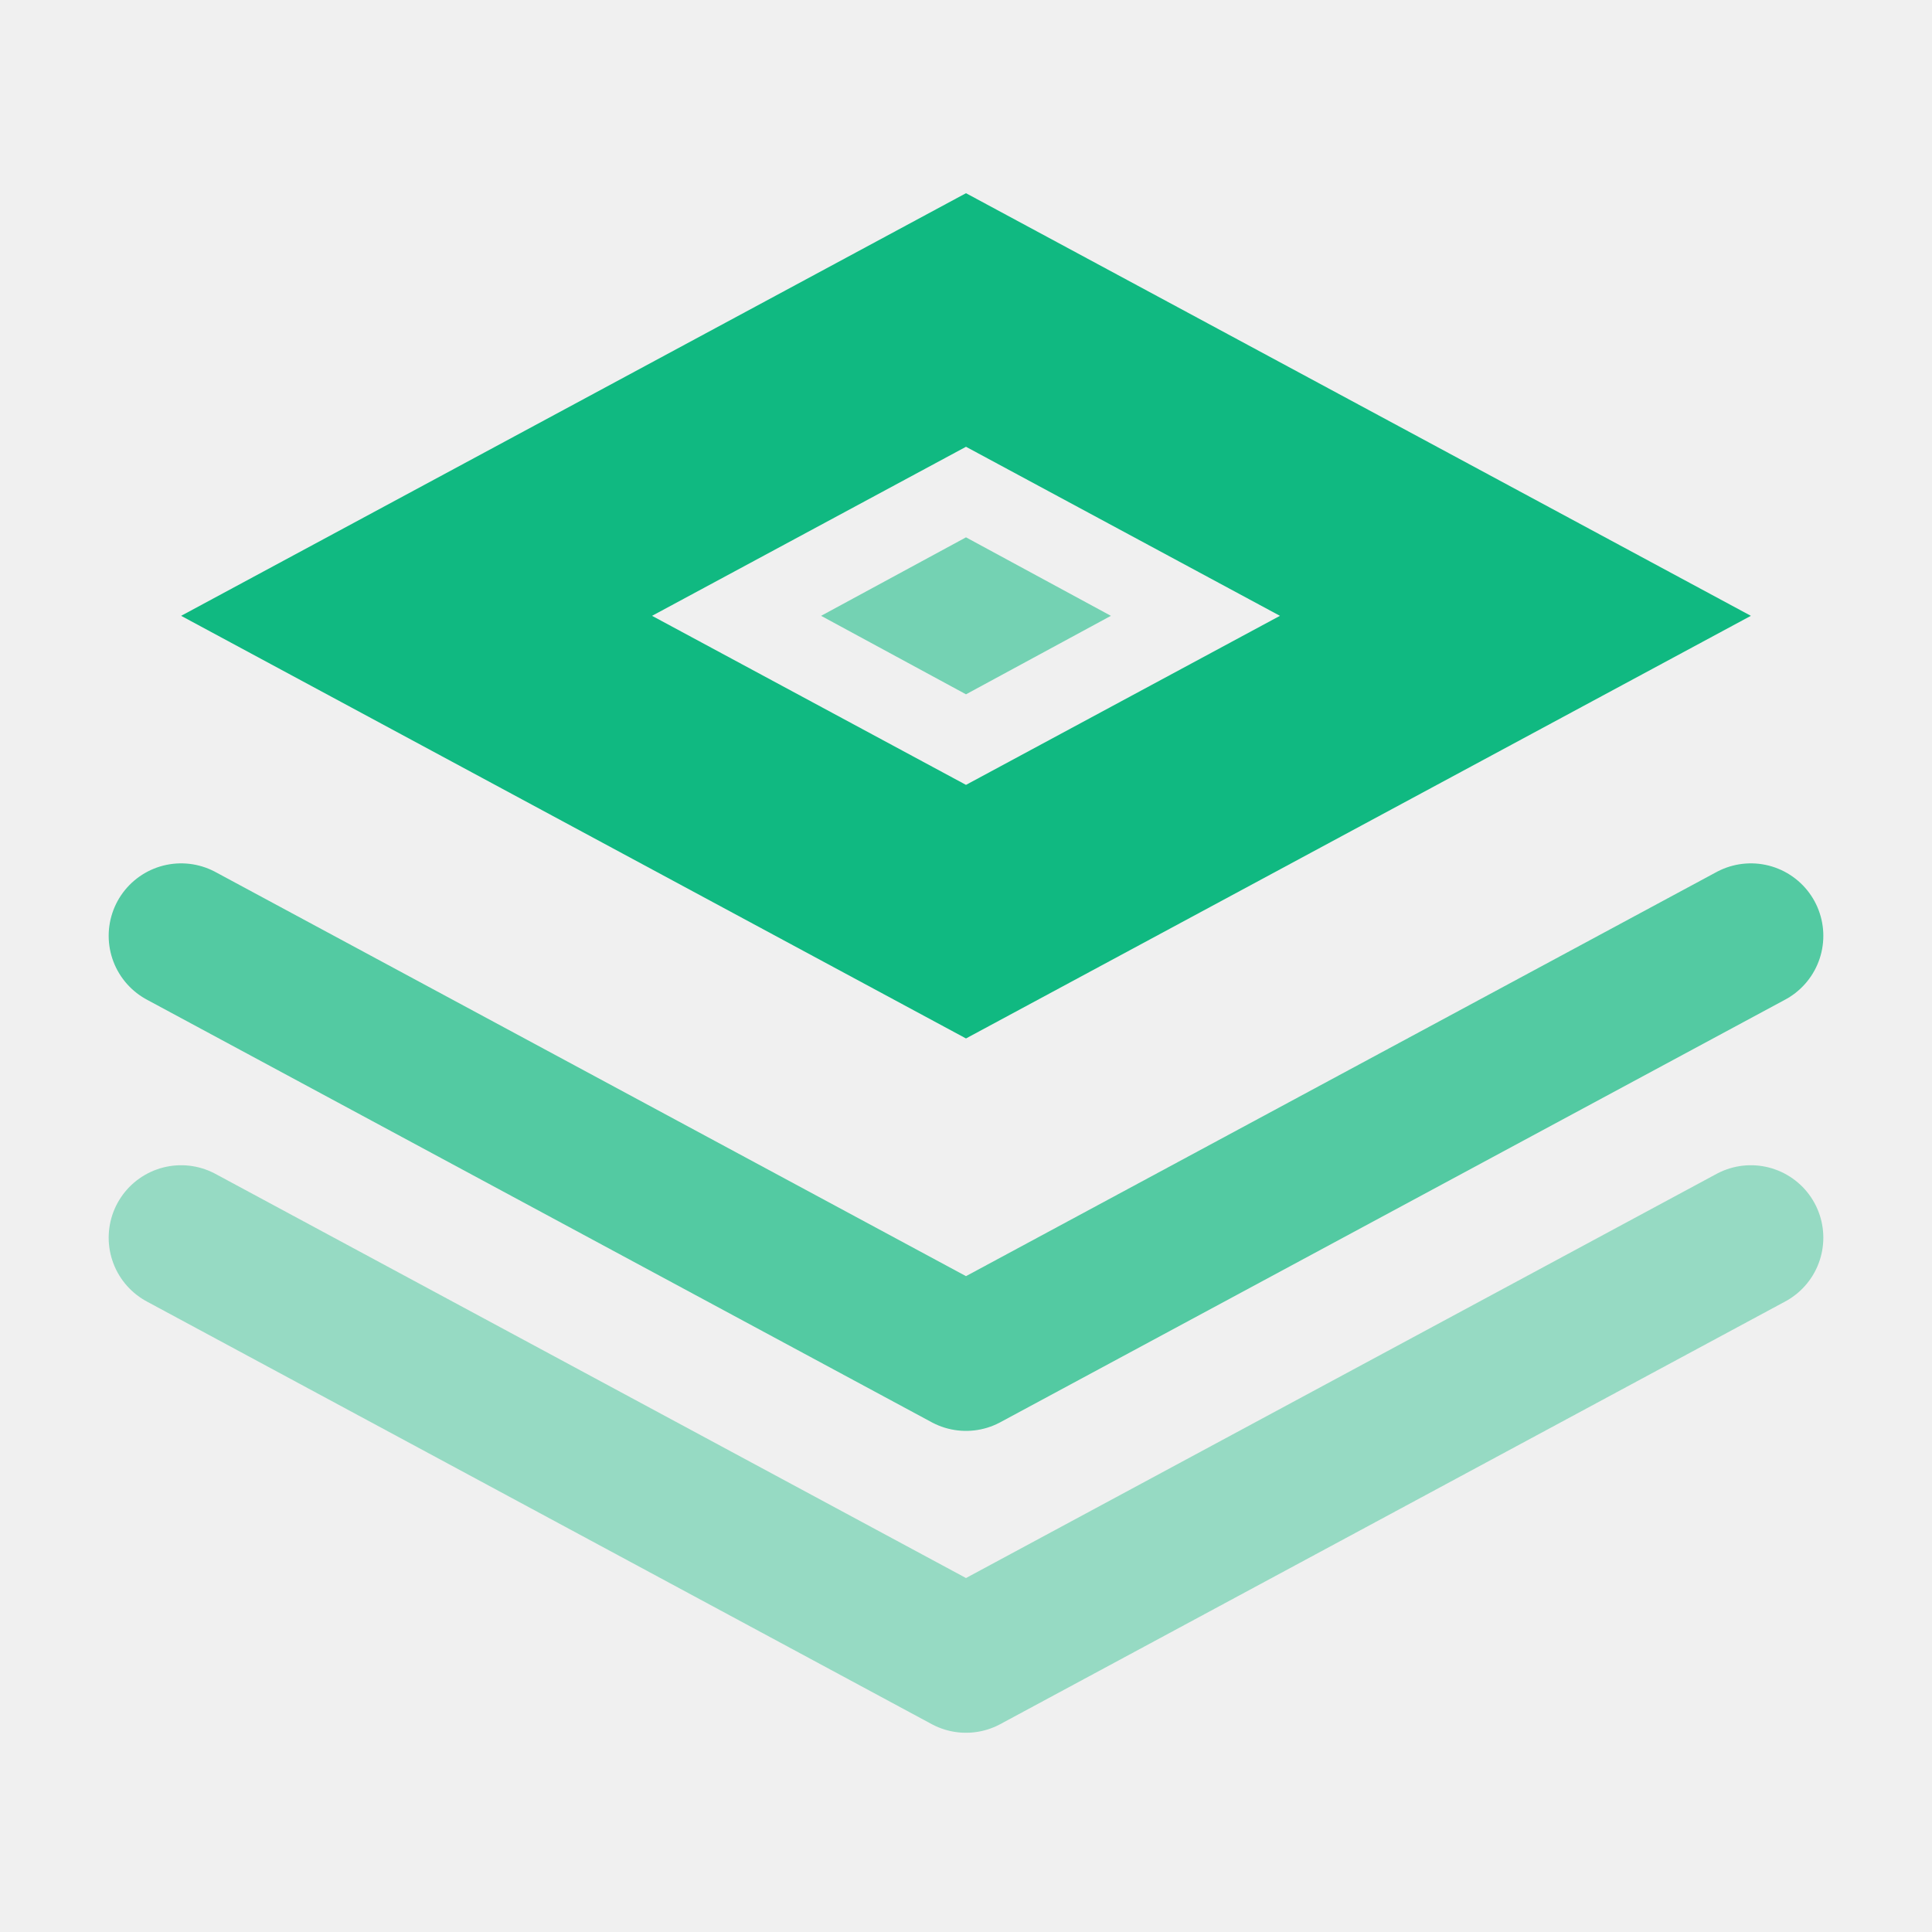
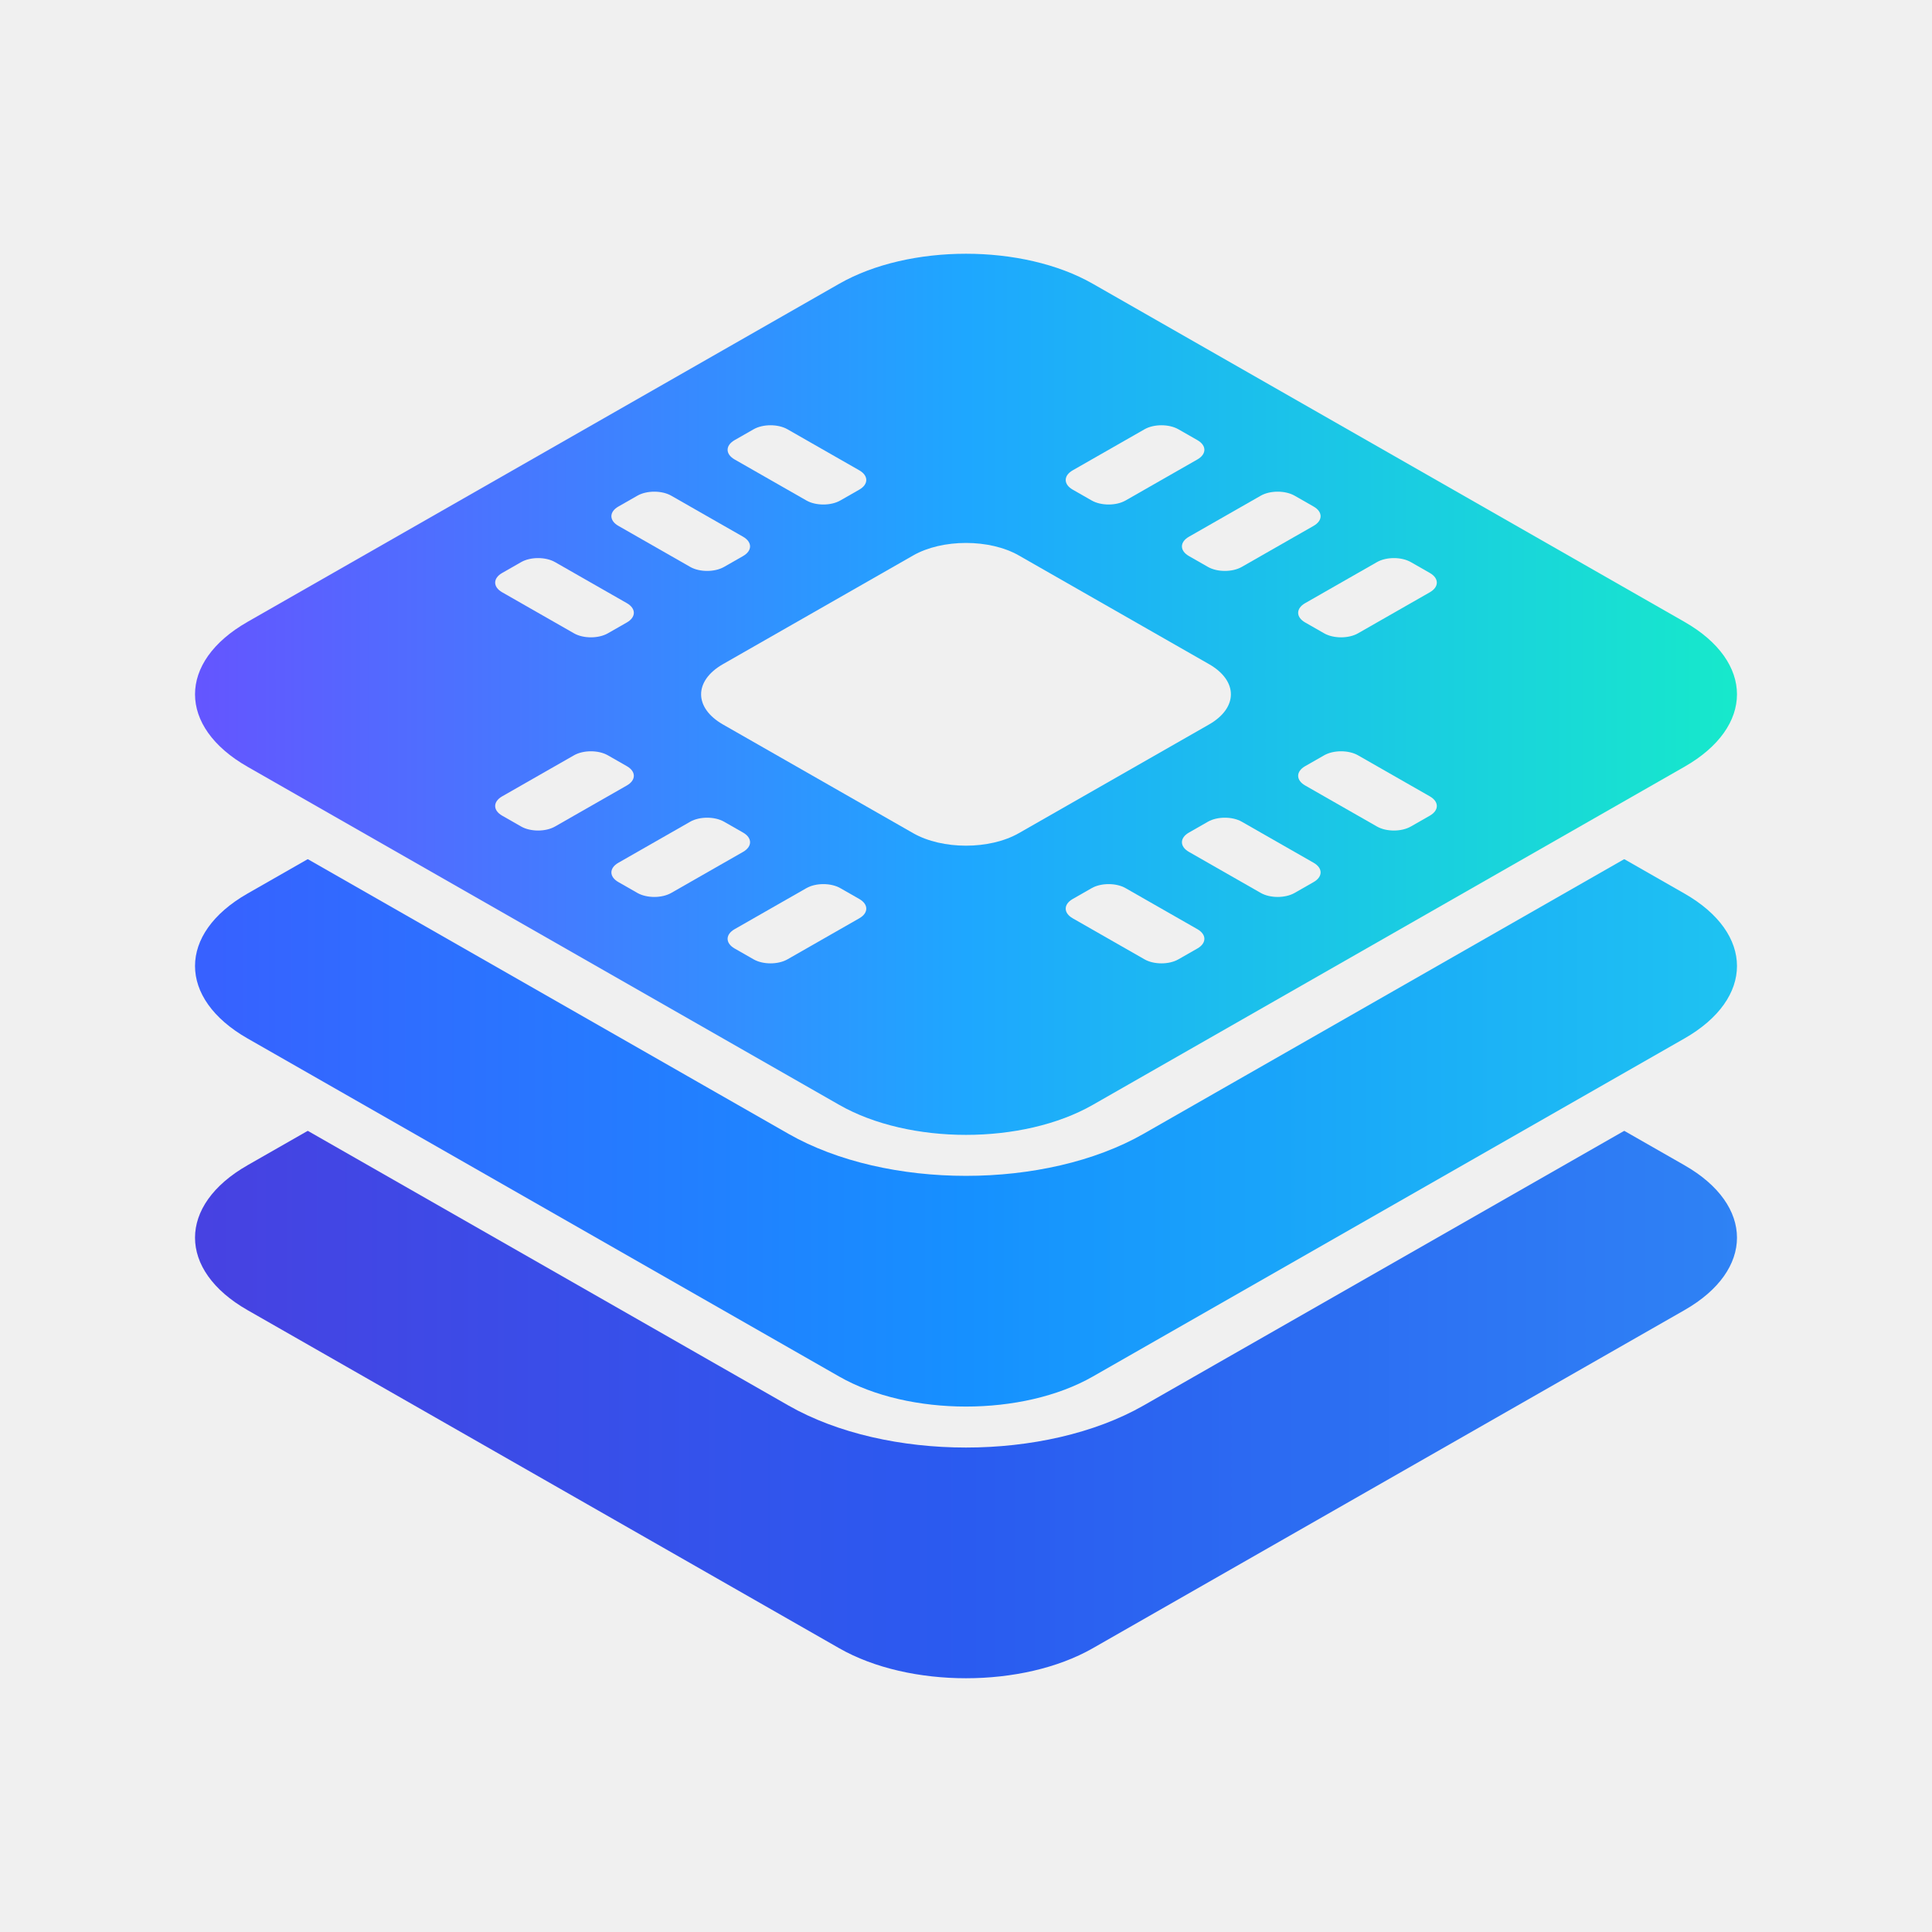
- <svg xmlns="http://www.w3.org/2000/svg" viewBox="0 0 32 32" fill="none">
-   <path d="M3 20.5 16 27.5 29 20.5" stroke="#10b981" stroke-opacity=".4" stroke-width="2.4" stroke-linecap="round" stroke-linejoin="round" />
-   <path d="M3 15.5 16 22.5 29 15.5" stroke="#10b981" stroke-opacity=".7" stroke-width="2.4" stroke-linecap="round" stroke-linejoin="round" />
-   <path fill="#10b981" fill-rule="evenodd" d="M16 3.2 29 10.2 16 17.2 3 10.2Z M16 7.4 21.2 10.2 16 13 10.8 10.2Z" />
-   <path fill="#10b981" fill-opacity=".55" d="M16 8.9 18.4 10.2 16 11.5 13.6 10.2Z" />
+ <svg xmlns="http://www.w3.org/2000/svg" viewBox="0 0 64 64" role="img" aria-label="GPUlayer">
+   <defs>
+     <linearGradient id="gl-top" x1="-20" y1="20" x2="20" y2="-20" gradientUnits="userSpaceOnUse">
+       <stop offset="0" stop-color="#6b4dff" />
+       <stop offset=".5" stop-color="#1ea7ff" />
+       <stop offset="1" stop-color="#16efc6" />
+     </linearGradient>
+     <linearGradient id="gl-mid" x1="-20" y1="20" x2="20" y2="-20" gradientUnits="userSpaceOnUse">
+       <stop offset="0" stop-color="#3b5cff" />
+       <stop offset=".5" stop-color="#1690ff" />
+       <stop offset="1" stop-color="#1fc8f0" />
+     </linearGradient>
+     <linearGradient id="gl-bot" x1="-20" y1="20" x2="20" y2="-20" gradientUnits="userSpaceOnUse">
+       <stop offset="0" stop-color="#4a3fe0" />
+       <stop offset=".5" stop-color="#2a5bf0" />
+       <stop offset="1" stop-color="#2f86f5" />
+     </linearGradient>
+     <mask id="gl-m-top" maskUnits="userSpaceOnUse" x="0" y="0" width="64" height="64">
+       <rect width="64" height="64" fill="#fff" />
+       <g transform="matrix(0.7 0.4 -0.7 0.4 32 23.0)" fill="#000">
+         <rect x="-7" y="-7" width="14" height="14" rx="2.5" />
+         <rect x="-6.75" y="-16" width="2.5" height="5" rx="0.8" />
+         <rect x="-6.75" y="11" width="2.5" height="5" rx="0.8" />
+         <rect x="-16" y="-6.75" width="5" height="2.5" rx="0.8" />
+         <rect x="11" y="-6.75" width="5" height="2.5" rx="0.8" />
+         <rect x="-1.25" y="-16" width="2.5" height="5" rx="0.8" />
+         <rect x="-1.25" y="11" width="2.5" height="5" rx="0.8" />
+         <rect x="-16" y="-1.25" width="5" height="2.5" rx="0.8" />
+         <rect x="11" y="-1.25" width="5" height="2.5" rx="0.8" />
+         <rect x="4.25" y="-16" width="2.5" height="5" rx="0.8" />
+         <rect x="4.25" y="11" width="2.5" height="5" rx="0.8" />
+         <rect x="-16" y="4.25" width="5" height="2.5" rx="0.8" />
+         <rect x="11" y="4.25" width="5" height="2.5" rx="0.8" />
+       </g>
+     </mask>
+     <mask id="gl-m-mid" maskUnits="userSpaceOnUse" x="0" y="0" width="64" height="64">
+       <rect width="64" height="64" fill="#fff" />
+       <g transform="matrix(0.7 0.4 -0.7 0.4 32 23.0)" fill="#000" stroke="#000" stroke-width="4.8" stroke-linejoin="round">
+         <rect x="-20" y="-20" width="40" height="40" rx="6" />
+       </g>
+     </mask>
+     <mask id="gl-m-bot" maskUnits="userSpaceOnUse" x="0" y="0" width="64" height="64">
+       <rect width="64" height="64" fill="#fff" />
+       <g transform="matrix(0.7 0.4 -0.7 0.4 32 32.0)" fill="#000" stroke="#000" stroke-width="4.8" stroke-linejoin="round">
+         <rect x="-20" y="-20" width="40" height="40" rx="6" />
+       </g>
+     </mask>
+   </defs>
+   <g mask="url(#gl-m-bot)">
+     <g transform="matrix(0.7 0.4 -0.7 0.4 32 41.0)" fill="url(#gl-bot)">
+       <rect x="-20" y="-20" width="40" height="40" rx="6" />
+     </g>
+   </g>
+   <g mask="url(#gl-m-mid)">
+     <g transform="matrix(0.7 0.4 -0.7 0.4 32 32.0)" fill="url(#gl-mid)">
+       <rect x="-20" y="-20" width="40" height="40" rx="6" />
+     </g>
+   </g>
+   <g mask="url(#gl-m-top)">
+     <g transform="matrix(0.7 0.4 -0.7 0.4 32 23.0)" fill="url(#gl-top)">
+       <rect x="-20" y="-20" width="40" height="40" rx="6" />
+     </g>
+   </g>
</svg>
